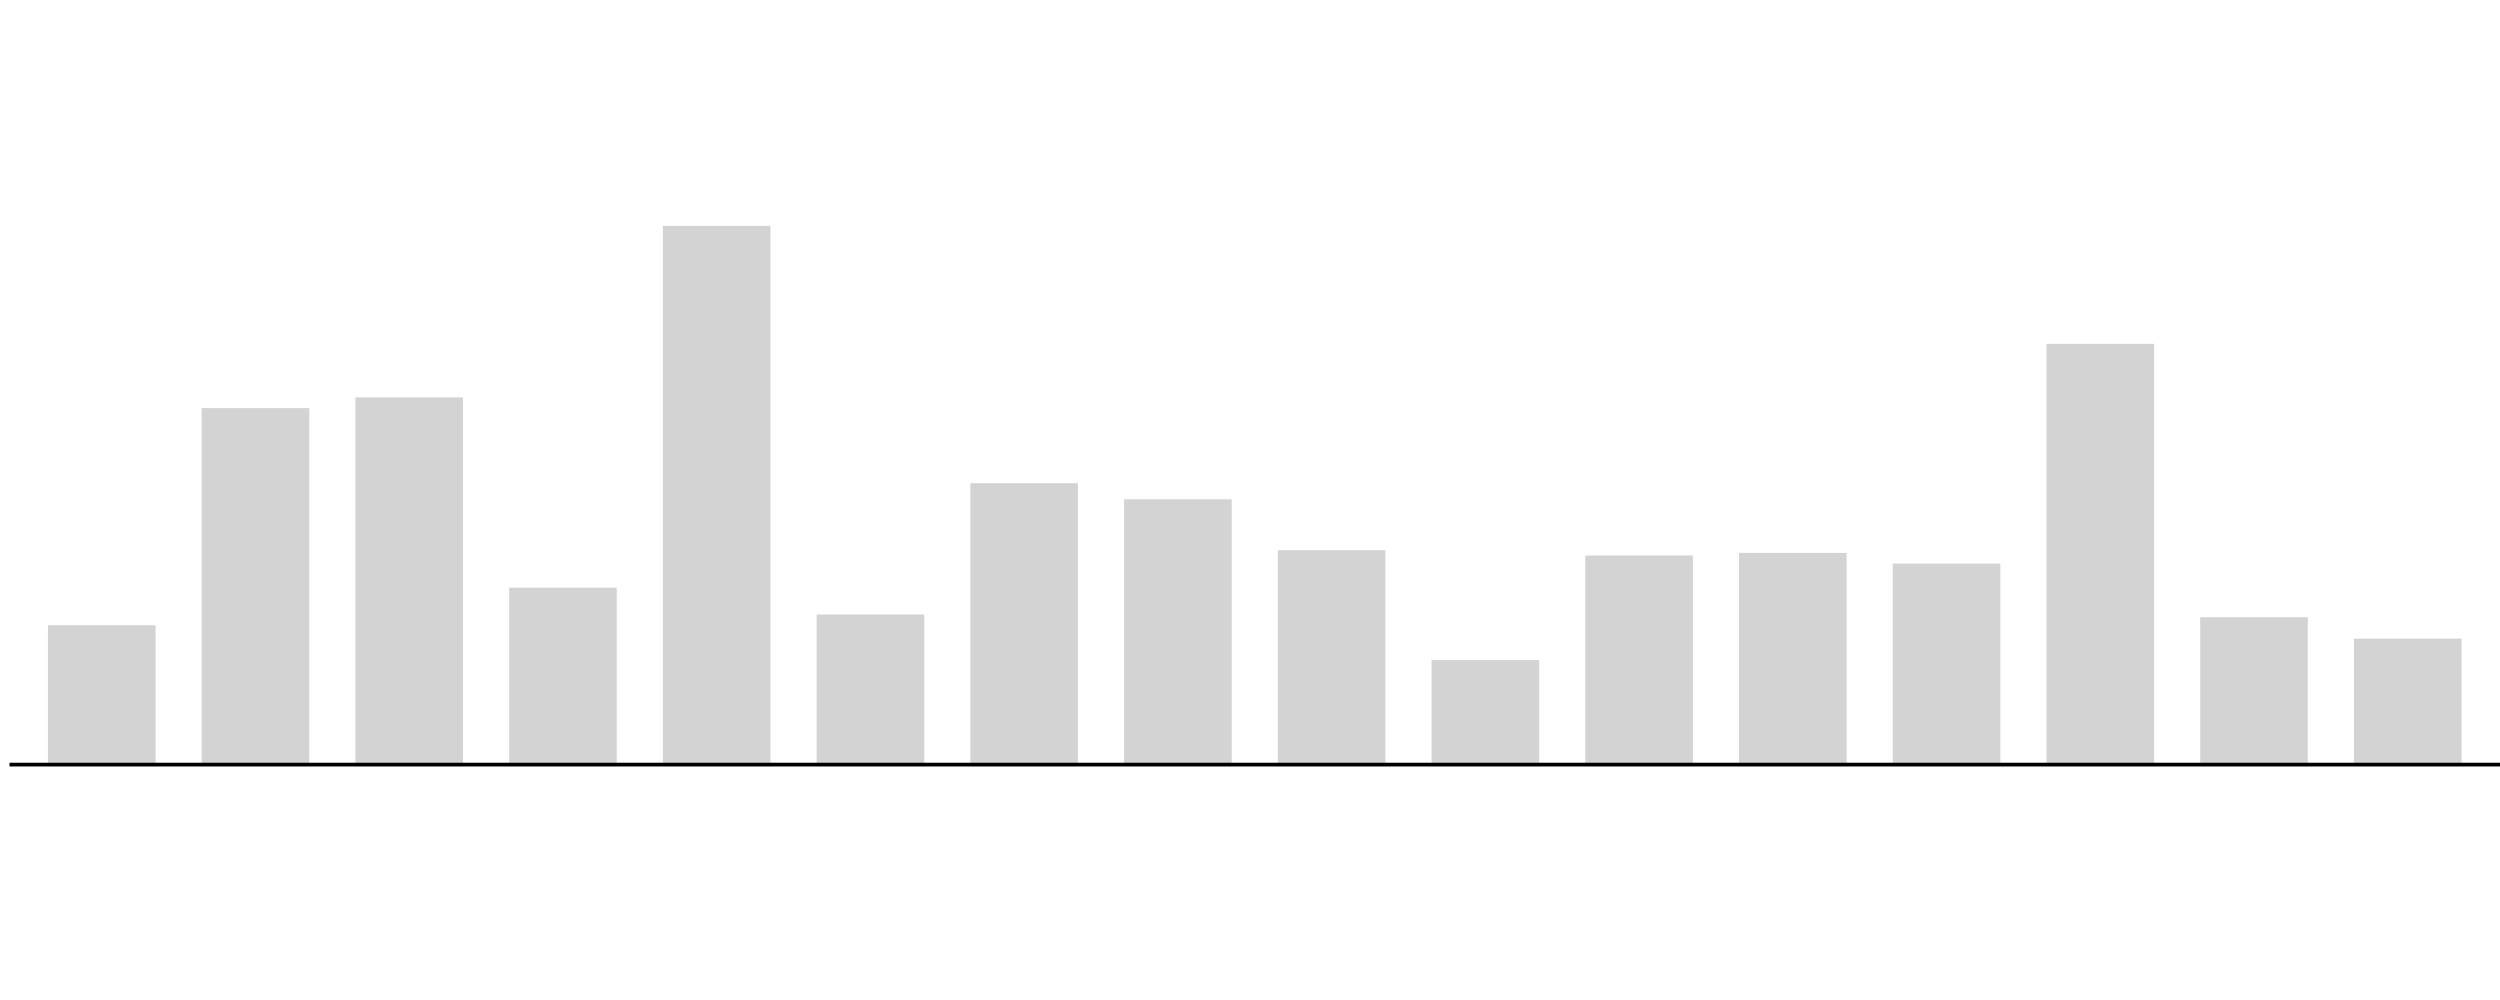
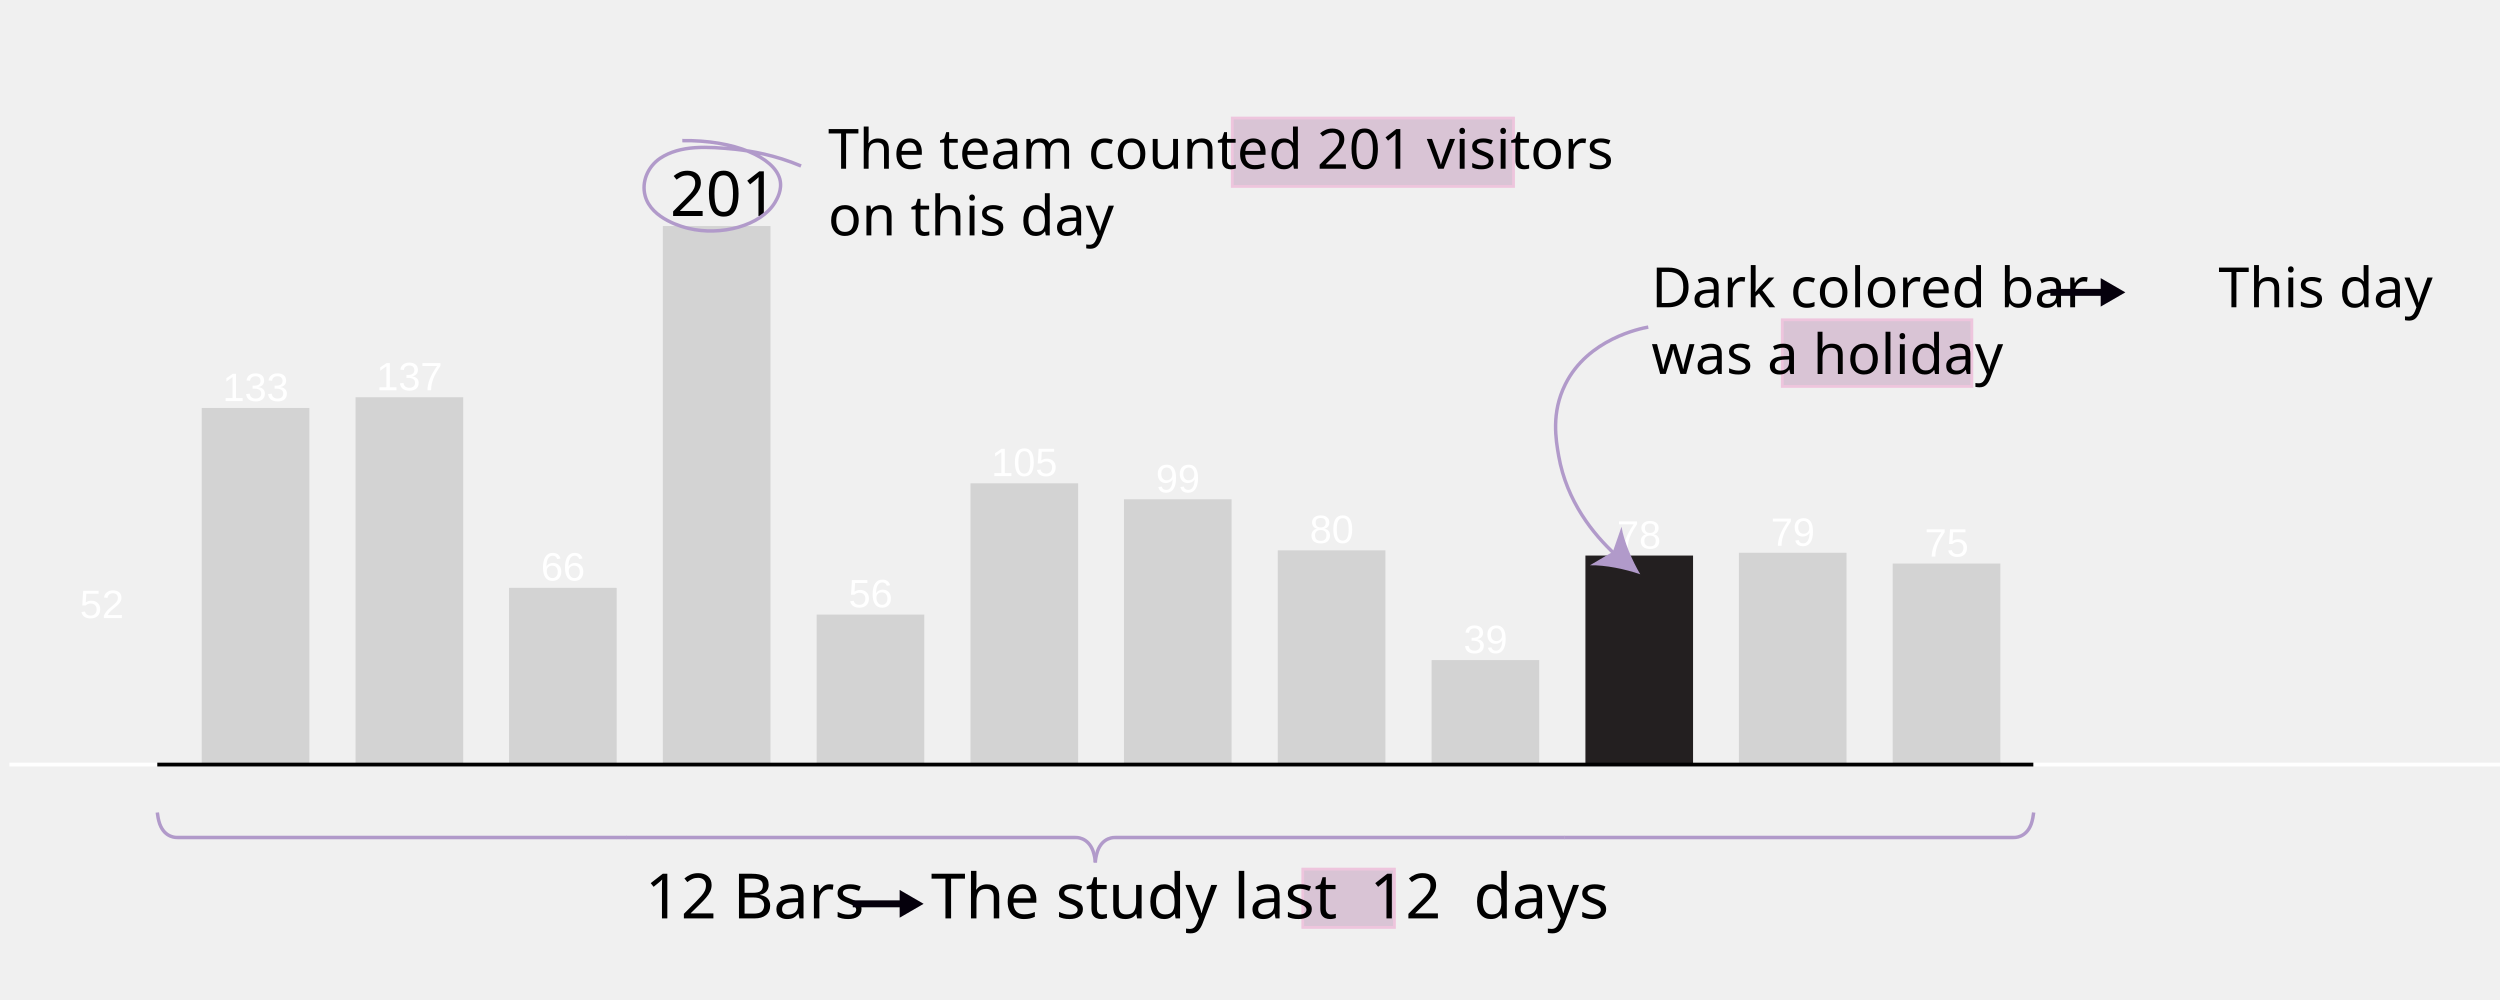
- <svg xmlns="http://www.w3.org/2000/svg" class="svglite" width="720.00pt" height="288.00pt" viewBox="0 0 720.00 288.00">
+ <svg xmlns="http://www.w3.org/2000/svg" id="Layer_1" data-name="Layer 1" version="1.1" viewBox="0 0 720 288">
  <defs>
-     <style type="text/css">
-     .svglite line, .svglite polyline, .svglite polygon, .svglite path, .svglite rect, .svglite circle {
-       fill: none;
-       stroke: #000000;
-       stroke-linecap: round;
-       stroke-linejoin: round;
-       stroke-miterlimit: 10.00;
-     }
-     .svglite text {
-       white-space: pre;
-     }
-   </style>
+     <style>
+       .cls-1 {
+         stroke: #05000c;
+         stroke-miterlimit: 10;
+         stroke-width: 2px;
+       }
+ 
+       .cls-1, .cls-2, .cls-3, .cls-4, .cls-5 {
+         fill: none;
+       }
+ 
+       .cls-6 {
+         font-family: SourceSansPro-Regular, 'Source Sans Pro';
+       }
+ 
+       .cls-6, .cls-7, .cls-8 {
+         fill: #000;
+       }
+ 
+       .cls-6, .cls-8 {
+         font-size: 18px;
+       }
+ 
+       .cls-7 {
+         font-size: 16px;
+       }
+ 
+       .cls-7, .cls-8 {
+         font-family: MyriadPro-Regular, 'Myriad Pro';
+       }
+ 
+       .cls-9 {
+         fill: #05000c;
+       }
+ 
+       .cls-9, .cls-10, .cls-11, .cls-12 {
+         stroke-width: 0px;
+       }
+ 
+       .cls-2 {
+         stroke: #b19aca;
+       }
+ 
+       .cls-13 {
+         fill: #fff;
+         font-family: ArialMT, Arial;
+         font-size: 11.4px;
+         isolation: isolate;
+       }
+ 
+       .cls-10 {
+         fill: #d3d3d3;
+       }
+ 
+       .cls-3 {
+         stroke-width: .5px;
+       }
+ 
+       .cls-3, .cls-4, .cls-5 {
+         stroke-linejoin: round;
+       }
+ 
+       .cls-3, .cls-5 {
+         stroke: #fff;
+       }
+ 
+       .cls-4 {
+         stroke: #000;
+       }
+ 
+       .cls-4, .cls-5 {
+         stroke-width: 1.1px;
+       }
+ 
+       .cls-11 {
+         fill: #b19aca;
+       }
+ 
+       .cls-14 {
+         fill: #d9c4d5;
+         stroke: #eec5dd;
+         stroke-width: .8px;
+       }
+ 
+       .cls-12 {
+         fill: #231f20;
+       }
+     </style>
  </defs>
-   <rect width="100%" height="100%" style="stroke: none; fill: #FFFFFF;" />
-   <defs>
-     <clipPath id="cpMC4wMHw3MjAuMDB8MC4wMHwyODguMDA=">
-       <rect x="0.00" y="0.00" width="720.00" height="288.00" />
-     </clipPath>
-   </defs>
-   <g clip-path="url(#cpMC4wMHw3MjAuMDB8MC4wMHwyODguMDA=)">
-     <rect x="0.00" y="0.00" width="720.00" height="288.00" style="stroke-width: 1.07; stroke: #FFFFFF; fill: #FFFFFF;" />
+   <g>
+     <path class="cls-3" d="M720,297.4" />
+     <path class="cls-5" d="M720,374.6" />
+     <line class="cls-5" x1="2.7" y1="220.2" x2="720" y2="220.2" />
+     <rect class="cls-10" x="58.1" y="117.5" width="31" height="102.7" />
+     <rect class="cls-10" x="102.4" y="114.4" width="31" height="105.8" />
+     <rect class="cls-10" x="146.6" y="169.3" width="31" height="50.9" />
+     <rect class="cls-10" x="190.9" y="65.1" width="31" height="155.2" />
+     <rect class="cls-10" x="235.2" y="177" width="31" height="43.2" />
+     <rect class="cls-10" x="279.5" y="139.2" width="31" height="81.1" />
+     <rect class="cls-10" x="323.7" y="143.8" width="31" height="76.4" />
+     <rect class="cls-10" x="368" y="158.5" width="31" height="61.8" />
+     <rect class="cls-10" x="412.3" y="190.1" width="31" height="30.1" />
+     <rect class="cls-12" x="456.6" y="160" width="31" height="60.2" />
+     <rect class="cls-10" x="500.8" y="159.2" width="31" height="61" />
+     <rect class="cls-10" x="545.1" y="162.3" width="31" height="57.9" />
+     <text class="cls-13" transform="translate(23 178)">
+       <tspan x="0" y="0">52</tspan>
+     </text>
+     <text class="cls-13" transform="translate(64.1 115.5)">
+       <tspan x="0" y="0">133</tspan>
+     </text>
+     <text class="cls-13" transform="translate(108.4 112.4)">
+       <tspan x="0" y="0">137</tspan>
+     </text>
+     <text class="cls-13" transform="translate(155.8 167.2)">
+       <tspan x="0" y="0">66</tspan>
+     </text>
+     <text class="cls-13" transform="translate(244.4 174.9)">
+       <tspan x="0" y="0">56</tspan>
+     </text>
+     <text class="cls-13" transform="translate(285.5 137.1)">
+       <tspan x="0" y="0">105</tspan>
+     </text>
+     <text class="cls-13" transform="translate(332.9 141.8)">
+       <tspan x="0" y="0">99</tspan>
+     </text>
+     <text class="cls-13" transform="translate(377.2 156.4)">
+       <tspan x="0" y="0">80</tspan>
+     </text>
+     <text class="cls-13" transform="translate(421.5 188.1)">
+       <tspan x="0" y="0">39</tspan>
+     </text>
+     <text class="cls-13" transform="translate(465.7 158)">
+       <tspan x="0" y="0">78</tspan>
+     </text>
+     <text class="cls-13" transform="translate(510 157.2)">
+       <tspan x="0" y="0">79</tspan>
+     </text>
+     <text class="cls-13" transform="translate(554.3 160.3)">
+       <tspan x="0" y="0">75</tspan>
+     </text>
+     <line class="cls-4" x1="45.3" y1="220.2" x2="585.6" y2="220.2" />
  </g>
-   <defs>
-     <clipPath id="cpMi43NHw3MjAuMDB8MC4wMHwyODguMDA=">
-       <rect x="2.74" y="0.00" width="717.26" height="288.00" />
-     </clipPath>
-   </defs>
-   <g clip-path="url(#cpMi43NHw3MjAuMDB8MC4wMHwyODguMDA=)">
-     <polyline points="2.74,297.41 720.00,297.41 " style="stroke-width: 0.53; stroke: #FFFFFF; stroke-linecap: butt;" />
-     <polyline points="2.74,143.02 720.00,143.02 " style="stroke-width: 0.53; stroke: #FFFFFF; stroke-linecap: butt;" />
-     <polyline points="2.74,-11.37 720.00,-11.37 " style="stroke-width: 0.53; stroke: #FFFFFF; stroke-linecap: butt;" />
-     <polyline points="2.74,374.60 720.00,374.60 " style="stroke-width: 1.07; stroke: #FFFFFF; stroke-linecap: butt;" />
-     <polyline points="2.74,220.21 720.00,220.21 " style="stroke-width: 1.07; stroke: #FFFFFF; stroke-linecap: butt;" />
-     <polyline points="2.74,65.82 720.00,65.82 " style="stroke-width: 1.07; stroke: #FFFFFF; stroke-linecap: butt;" />
-     <polyline points="2.74,-88.57 720.00,-88.57 " style="stroke-width: 1.07; stroke: #FFFFFF; stroke-linecap: butt;" />
-     <polyline points="29.30,398.65 29.30,-113.39 " style="stroke-width: 1.07; stroke: #FFFFFF; stroke-linecap: butt;" />
-     <polyline points="73.58,398.65 73.58,-113.39 " style="stroke-width: 1.07; stroke: #FFFFFF; stroke-linecap: butt;" />
-     <polyline points="117.86,398.65 117.86,-113.39 " style="stroke-width: 1.07; stroke: #FFFFFF; stroke-linecap: butt;" />
-     <polyline points="162.13,398.65 162.13,-113.39 " style="stroke-width: 1.07; stroke: #FFFFFF; stroke-linecap: butt;" />
-     <polyline points="206.41,398.65 206.41,-113.39 " style="stroke-width: 1.07; stroke: #FFFFFF; stroke-linecap: butt;" />
-     <polyline points="250.68,398.65 250.68,-113.39 " style="stroke-width: 1.07; stroke: #FFFFFF; stroke-linecap: butt;" />
-     <polyline points="294.96,398.65 294.96,-113.39 " style="stroke-width: 1.07; stroke: #FFFFFF; stroke-linecap: butt;" />
-     <polyline points="339.23,398.65 339.23,-113.39 " style="stroke-width: 1.07; stroke: #FFFFFF; stroke-linecap: butt;" />
-     <polyline points="383.51,398.65 383.51,-113.39 " style="stroke-width: 1.07; stroke: #FFFFFF; stroke-linecap: butt;" />
-     <polyline points="427.78,398.65 427.78,-113.39 " style="stroke-width: 1.07; stroke: #FFFFFF; stroke-linecap: butt;" />
-     <polyline points="472.06,398.65 472.06,-113.39 " style="stroke-width: 1.07; stroke: #FFFFFF; stroke-linecap: butt;" />
-     <polyline points="516.33,398.65 516.33,-113.39 " style="stroke-width: 1.07; stroke: #FFFFFF; stroke-linecap: butt;" />
-     <polyline points="560.61,398.65 560.61,-113.39 " style="stroke-width: 1.07; stroke: #FFFFFF; stroke-linecap: butt;" />
-     <polyline points="604.88,398.65 604.88,-113.39 " style="stroke-width: 1.07; stroke: #FFFFFF; stroke-linecap: butt;" />
-     <polyline points="649.16,398.65 649.16,-113.39 " style="stroke-width: 1.07; stroke: #FFFFFF; stroke-linecap: butt;" />
-     <polyline points="693.43,398.65 693.43,-113.39 " style="stroke-width: 1.07; stroke: #FFFFFF; stroke-linecap: butt;" />
-     <rect x="13.81" y="180.07" width="30.99" height="40.14" style="stroke-width: 1.07; stroke: none; stroke-linecap: butt; stroke-linejoin: miter; fill: #D3D3D3;" />
-     <rect x="58.08" y="117.54" width="30.99" height="102.67" style="stroke-width: 1.07; stroke: none; stroke-linecap: butt; stroke-linejoin: miter; fill: #D3D3D3;" />
-     <rect x="102.36" y="114.45" width="30.99" height="105.76" style="stroke-width: 1.07; stroke: none; stroke-linecap: butt; stroke-linejoin: miter; fill: #D3D3D3;" />
-     <rect x="146.63" y="169.26" width="30.99" height="50.95" style="stroke-width: 1.07; stroke: none; stroke-linecap: butt; stroke-linejoin: miter; fill: #D3D3D3;" />
-     <rect x="190.91" y="65.05" width="30.99" height="155.16" style="stroke-width: 1.07; stroke: none; stroke-linecap: butt; stroke-linejoin: miter; fill: #D3D3D3;" />
-     <rect x="235.19" y="176.98" width="30.99" height="43.23" style="stroke-width: 1.07; stroke: none; stroke-linecap: butt; stroke-linejoin: miter; fill: #D3D3D3;" />
-     <rect x="279.46" y="139.16" width="30.99" height="81.05" style="stroke-width: 1.07; stroke: none; stroke-linecap: butt; stroke-linejoin: miter; fill: #D3D3D3;" />
-     <rect x="323.74" y="143.79" width="30.99" height="76.42" style="stroke-width: 1.07; stroke: none; stroke-linecap: butt; stroke-linejoin: miter; fill: #D3D3D3;" />
-     <rect x="368.01" y="158.46" width="30.99" height="61.76" style="stroke-width: 1.07; stroke: none; stroke-linecap: butt; stroke-linejoin: miter; fill: #D3D3D3;" />
-     <rect x="412.29" y="190.10" width="30.99" height="30.11" style="stroke-width: 1.07; stroke: none; stroke-linecap: butt; stroke-linejoin: miter; fill: #D3D3D3;" />
-     <rect x="456.56" y="160.00" width="30.99" height="60.21" style="stroke-width: 1.07; stroke: none; stroke-linecap: butt; stroke-linejoin: miter; fill: #D3D3D3;" />
-     <rect x="500.84" y="159.23" width="30.99" height="60.98" style="stroke-width: 1.07; stroke: none; stroke-linecap: butt; stroke-linejoin: miter; fill: #D3D3D3;" />
-     <rect x="545.11" y="162.31" width="30.99" height="57.90" style="stroke-width: 1.07; stroke: none; stroke-linecap: butt; stroke-linejoin: miter; fill: #D3D3D3;" />
-     <rect x="589.39" y="99.02" width="30.99" height="121.20" style="stroke-width: 1.07; stroke: none; stroke-linecap: butt; stroke-linejoin: miter; fill: #D3D3D3;" />
-     <rect x="633.66" y="177.75" width="30.99" height="42.46" style="stroke-width: 1.07; stroke: none; stroke-linecap: butt; stroke-linejoin: miter; fill: #D3D3D3;" />
-     <rect x="677.94" y="183.93" width="30.99" height="36.28" style="stroke-width: 1.07; stroke: none; stroke-linecap: butt; stroke-linejoin: miter; fill: #D3D3D3;" />
-     <text x="29.30" y="178.03" text-anchor="middle" style="font-size: 11.38px;fill: #FFFFFF; font-family: &quot;Arial&quot;;" textLength="12.66px" lengthAdjust="spacingAndGlyphs">52</text>
-     <text x="73.58" y="115.50" text-anchor="middle" style="font-size: 11.38px;fill: #FFFFFF; font-family: &quot;Arial&quot;;" textLength="18.99px" lengthAdjust="spacingAndGlyphs">133</text>
-     <text x="117.86" y="112.41" text-anchor="middle" style="font-size: 11.38px;fill: #FFFFFF; font-family: &quot;Arial&quot;;" textLength="18.99px" lengthAdjust="spacingAndGlyphs">137</text>
-     <text x="162.13" y="167.22" text-anchor="middle" style="font-size: 11.38px;fill: #FFFFFF; font-family: &quot;Arial&quot;;" textLength="12.66px" lengthAdjust="spacingAndGlyphs">66</text>
-     <text x="206.41" y="63.01" text-anchor="middle" style="font-size: 11.38px;fill: #FFFFFF; font-family: &quot;Arial&quot;;" textLength="18.99px" lengthAdjust="spacingAndGlyphs">201</text>
-     <text x="250.68" y="174.94" text-anchor="middle" style="font-size: 11.38px;fill: #FFFFFF; font-family: &quot;Arial&quot;;" textLength="12.66px" lengthAdjust="spacingAndGlyphs">56</text>
-     <text x="294.96" y="137.12" text-anchor="middle" style="font-size: 11.38px;fill: #FFFFFF; font-family: &quot;Arial&quot;;" textLength="18.99px" lengthAdjust="spacingAndGlyphs">105</text>
-     <text x="339.23" y="141.75" text-anchor="middle" style="font-size: 11.38px;fill: #FFFFFF; font-family: &quot;Arial&quot;;" textLength="12.66px" lengthAdjust="spacingAndGlyphs">99</text>
-     <text x="383.51" y="156.41" text-anchor="middle" style="font-size: 11.38px;fill: #FFFFFF; font-family: &quot;Arial&quot;;" textLength="12.66px" lengthAdjust="spacingAndGlyphs">80</text>
-     <text x="427.78" y="188.06" text-anchor="middle" style="font-size: 11.38px;fill: #FFFFFF; font-family: &quot;Arial&quot;;" textLength="12.66px" lengthAdjust="spacingAndGlyphs">39</text>
-     <text x="472.06" y="157.96" text-anchor="middle" style="font-size: 11.38px;fill: #FFFFFF; font-family: &quot;Arial&quot;;" textLength="12.66px" lengthAdjust="spacingAndGlyphs">78</text>
-     <text x="516.33" y="157.19" text-anchor="middle" style="font-size: 11.38px;fill: #FFFFFF; font-family: &quot;Arial&quot;;" textLength="12.66px" lengthAdjust="spacingAndGlyphs">79</text>
-     <text x="560.61" y="160.27" text-anchor="middle" style="font-size: 11.38px;fill: #FFFFFF; font-family: &quot;Arial&quot;;" textLength="12.66px" lengthAdjust="spacingAndGlyphs">75</text>
-     <text x="604.88" y="96.97" text-anchor="middle" style="font-size: 11.38px;fill: #FFFFFF; font-family: &quot;Arial&quot;;" textLength="18.99px" lengthAdjust="spacingAndGlyphs">157</text>
-     <text x="649.16" y="175.71" text-anchor="middle" style="font-size: 11.38px;fill: #FFFFFF; font-family: &quot;Arial&quot;;" textLength="12.66px" lengthAdjust="spacingAndGlyphs">55</text>
-     <text x="693.43" y="181.89" text-anchor="middle" style="font-size: 11.38px;fill: #FFFFFF; font-family: &quot;Arial&quot;;" textLength="12.66px" lengthAdjust="spacingAndGlyphs">47</text>
-     <line x1="2.74" y1="220.21" x2="720.00" y2="220.21" style="stroke-width: 1.07; stroke-linecap: butt;" />
+   <text class="cls-8" transform="translate(193 62.2)">
+     <tspan x="0" y="0">201</tspan>
+   </text>
+   <g>
+     <g>
+       <path class="cls-2" d="M450.5,241.2h129.4c.2,0,3.6.2,5.1-3.9.4-1.2.6-2.4.7-3.3" />
+       <path class="cls-2" d="M450.6,241.2h-129.4c-.2,0-3.6-.2-5.1,3.9-.4,1.2-.6,2.4-.7,3.3" />
+     </g>
+     <g>
+       <path class="cls-2" d="M180.4,241.2H51.1c-.2,0-3.6.2-5.1-3.9-.4-1.2-.6-2.4-.7-3.3" />
+       <path class="cls-2" d="M180.3,241.2h129.4c.2,0,3.6-.2,5.1,3.9.4,1.2.6,2.4.7,3.3" />
+     </g>
  </g>
-   <g clip-path="url(#cpMC4wMHw3MjAuMDB8MC4wMHwyODguMDA=)">
- </g>
+   <rect class="cls-14" x="375.2" y="250.3" width="26.4" height="16.8" />
+   <text class="cls-6" transform="translate(185.8 264.5)">
+     <tspan x="0" y="0">12 Bars</tspan>
+   </text>
+   <g>
+     <path class="cls-2" d="M465.2,159.7c-6.3-5.8-14-15.3-16.3-28.4-.8-4.6-2.2-12.4,1.9-20.6,6.5-13.1,21.7-16.1,23.9-16.5" />
+     <path class="cls-11" d="M472.4,165.4c-2.3-3.9-4.7-9.4-5.4-13.7l-2.5,7.2-6.6,3.9c4.4-.1,10.2,1.1,14.5,2.6Z" />
+   </g>
+   <path class="cls-2" d="M230.7,47.8c-7.6-3.2-14.4-4.3-18.8-4.8-8.2-.8-15.9-1.3-21.8,2.6-3.5,2.4-5.4,6.7-4.3,10.8,1.8,6.8,11.3,9.1,12.6,9.4,9.1,2.2,20.7-.7,24.8-7.5.5-.9,2.2-3.6,1.4-6.7-1.7-6.3-13-11.3-28.1-11.1" />
+   <rect class="cls-14" x="354.9" y="34" width="81" height="19.7" />
+   <text class="cls-7" transform="translate(238.5 48.6)">
+     <tspan x="0" y="0">The team counted 201 visitors </tspan>
+     <tspan x="0" y="19.2">on this day</tspan>
+   </text>
+   <g>
+     <line class="cls-1" x1="245.6" y1="260.3" x2="260.3" y2="260.3" />
+     <polygon class="cls-9" points="259.1 264.3 266 260.3 259.1 256.3 259.1 264.3" />
+   </g>
+   <rect class="cls-14" x="513.3" y="92.1" width="54.6" height="19.2" />
+   <text class="cls-7" transform="translate(475.6 88.5)">
+     <tspan x="0" y="0" xml:space="preserve">Dark colored bar         This day </tspan>
+     <tspan x="0" y="19.2">was a holiday</tspan>
+   </text>
+   <g>
+     <line class="cls-1" x1="590.5" y1="84.2" x2="606.2" y2="84.2" />
+     <polygon class="cls-9" points="605 88.3 612.1 84.2 605 80.1 605 88.3" />
+   </g>
+   <text class="cls-6" transform="translate(268.1 264.5)">
+     <tspan x="0" y="0" xml:space="preserve">The study last  12  days</tspan>
+   </text>
</svg>
